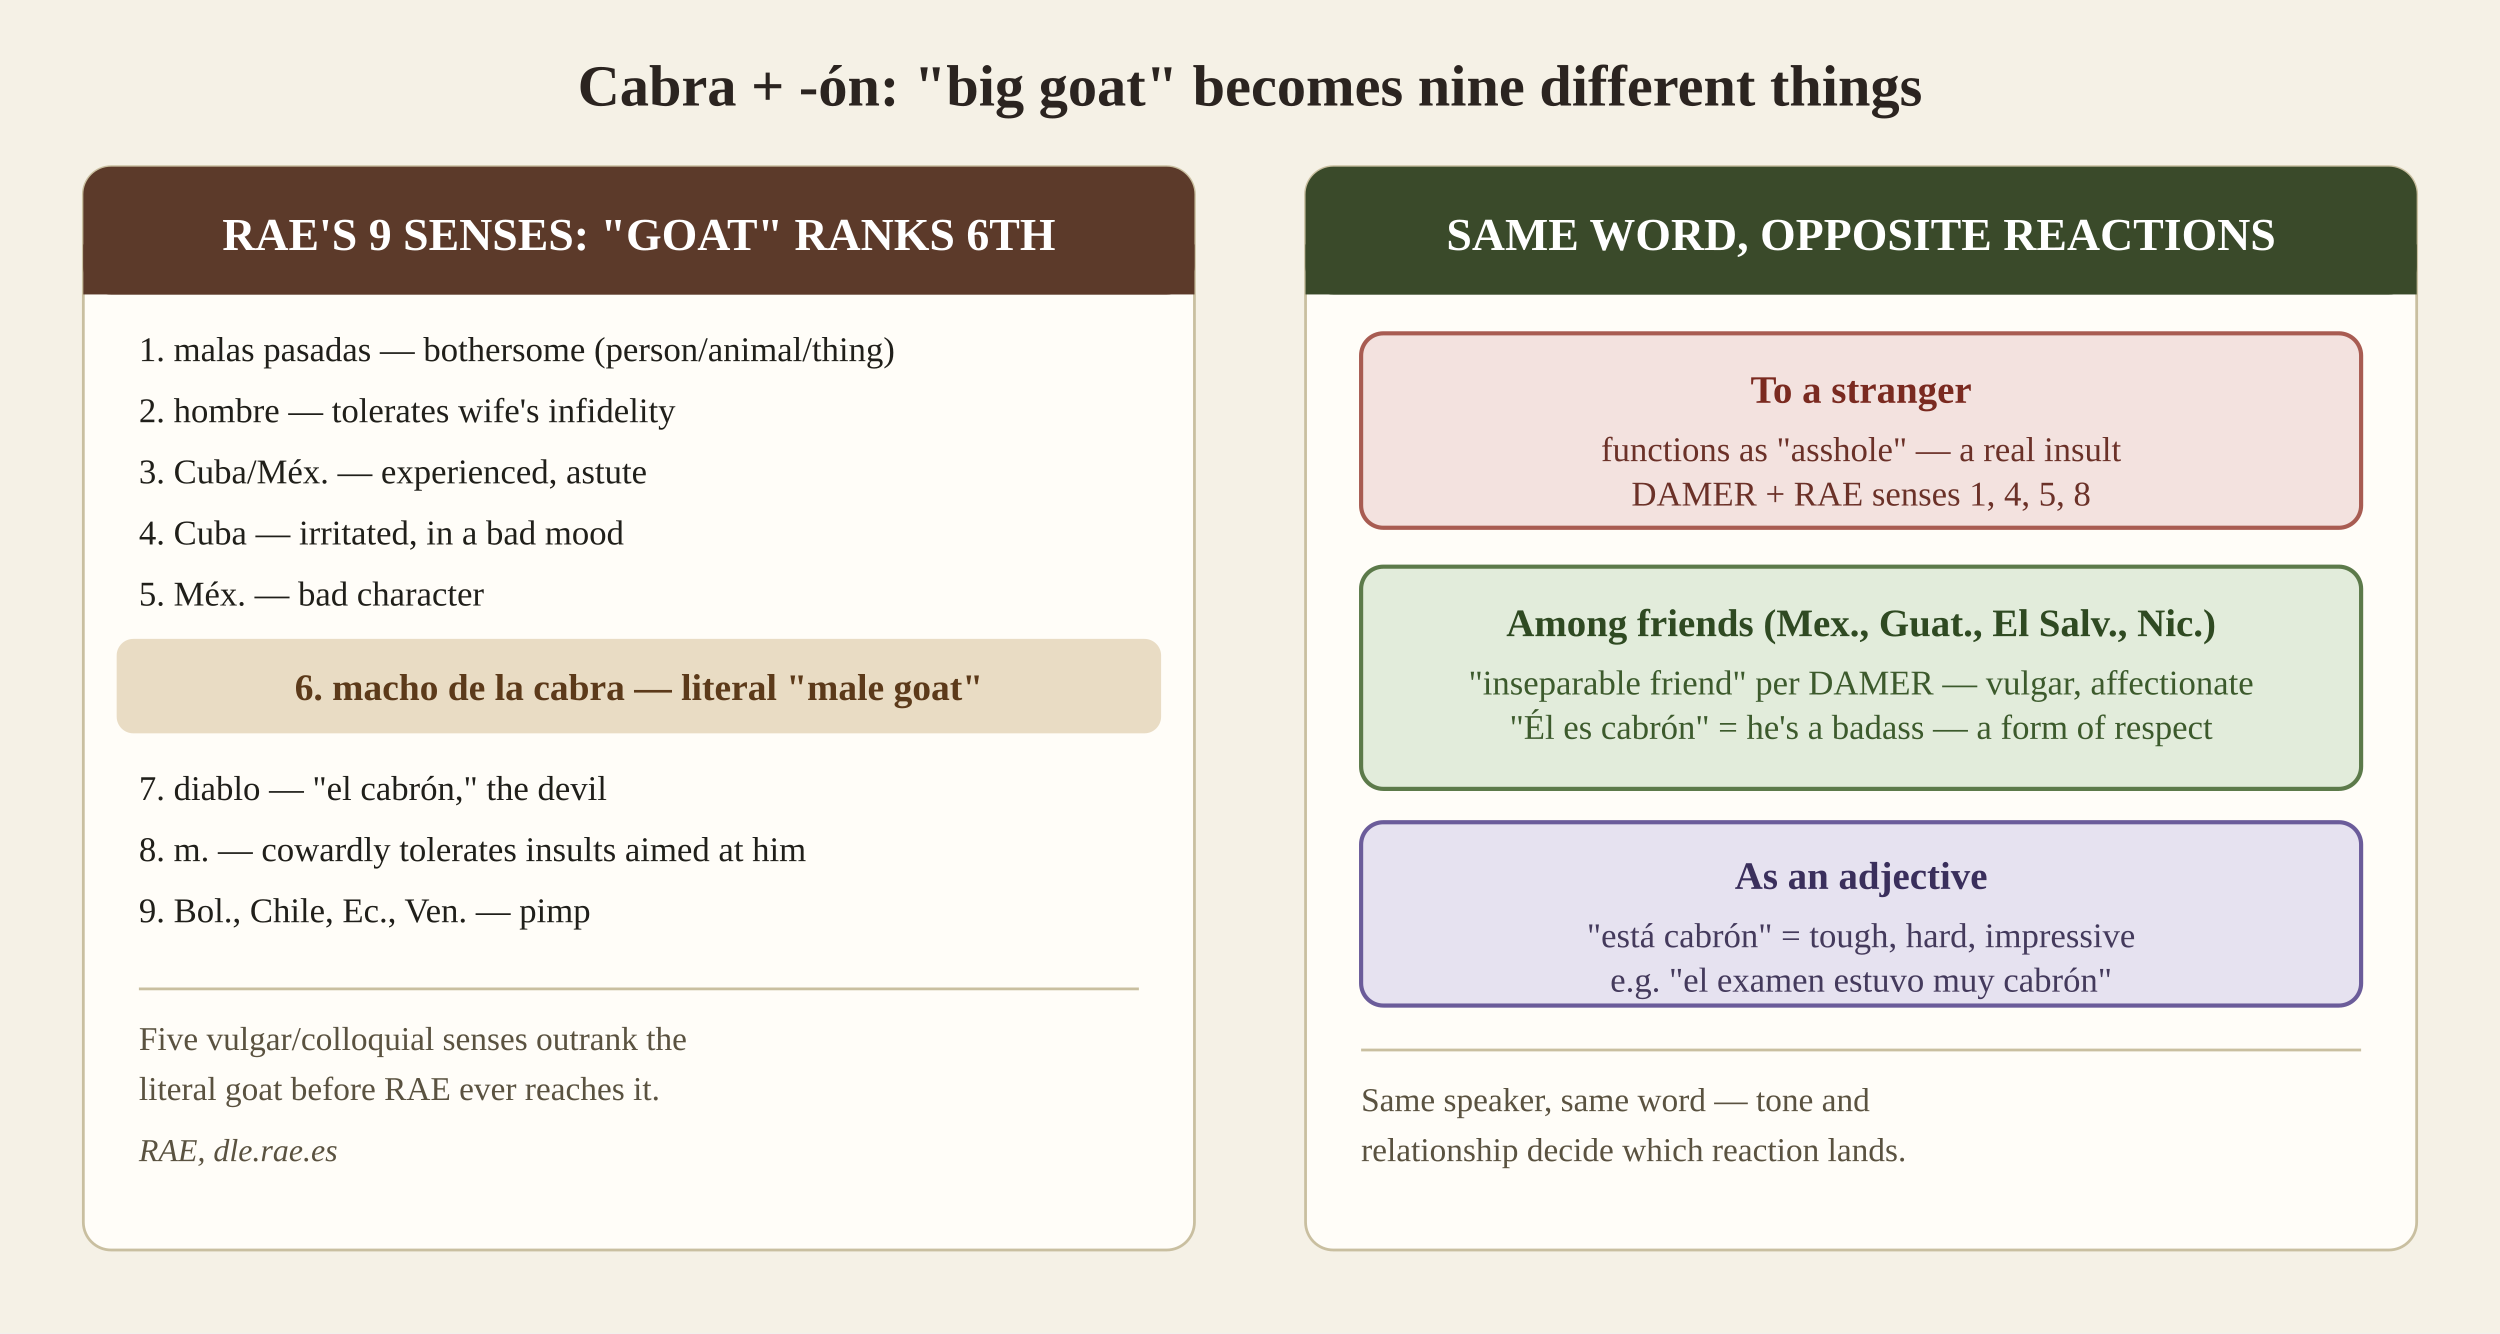
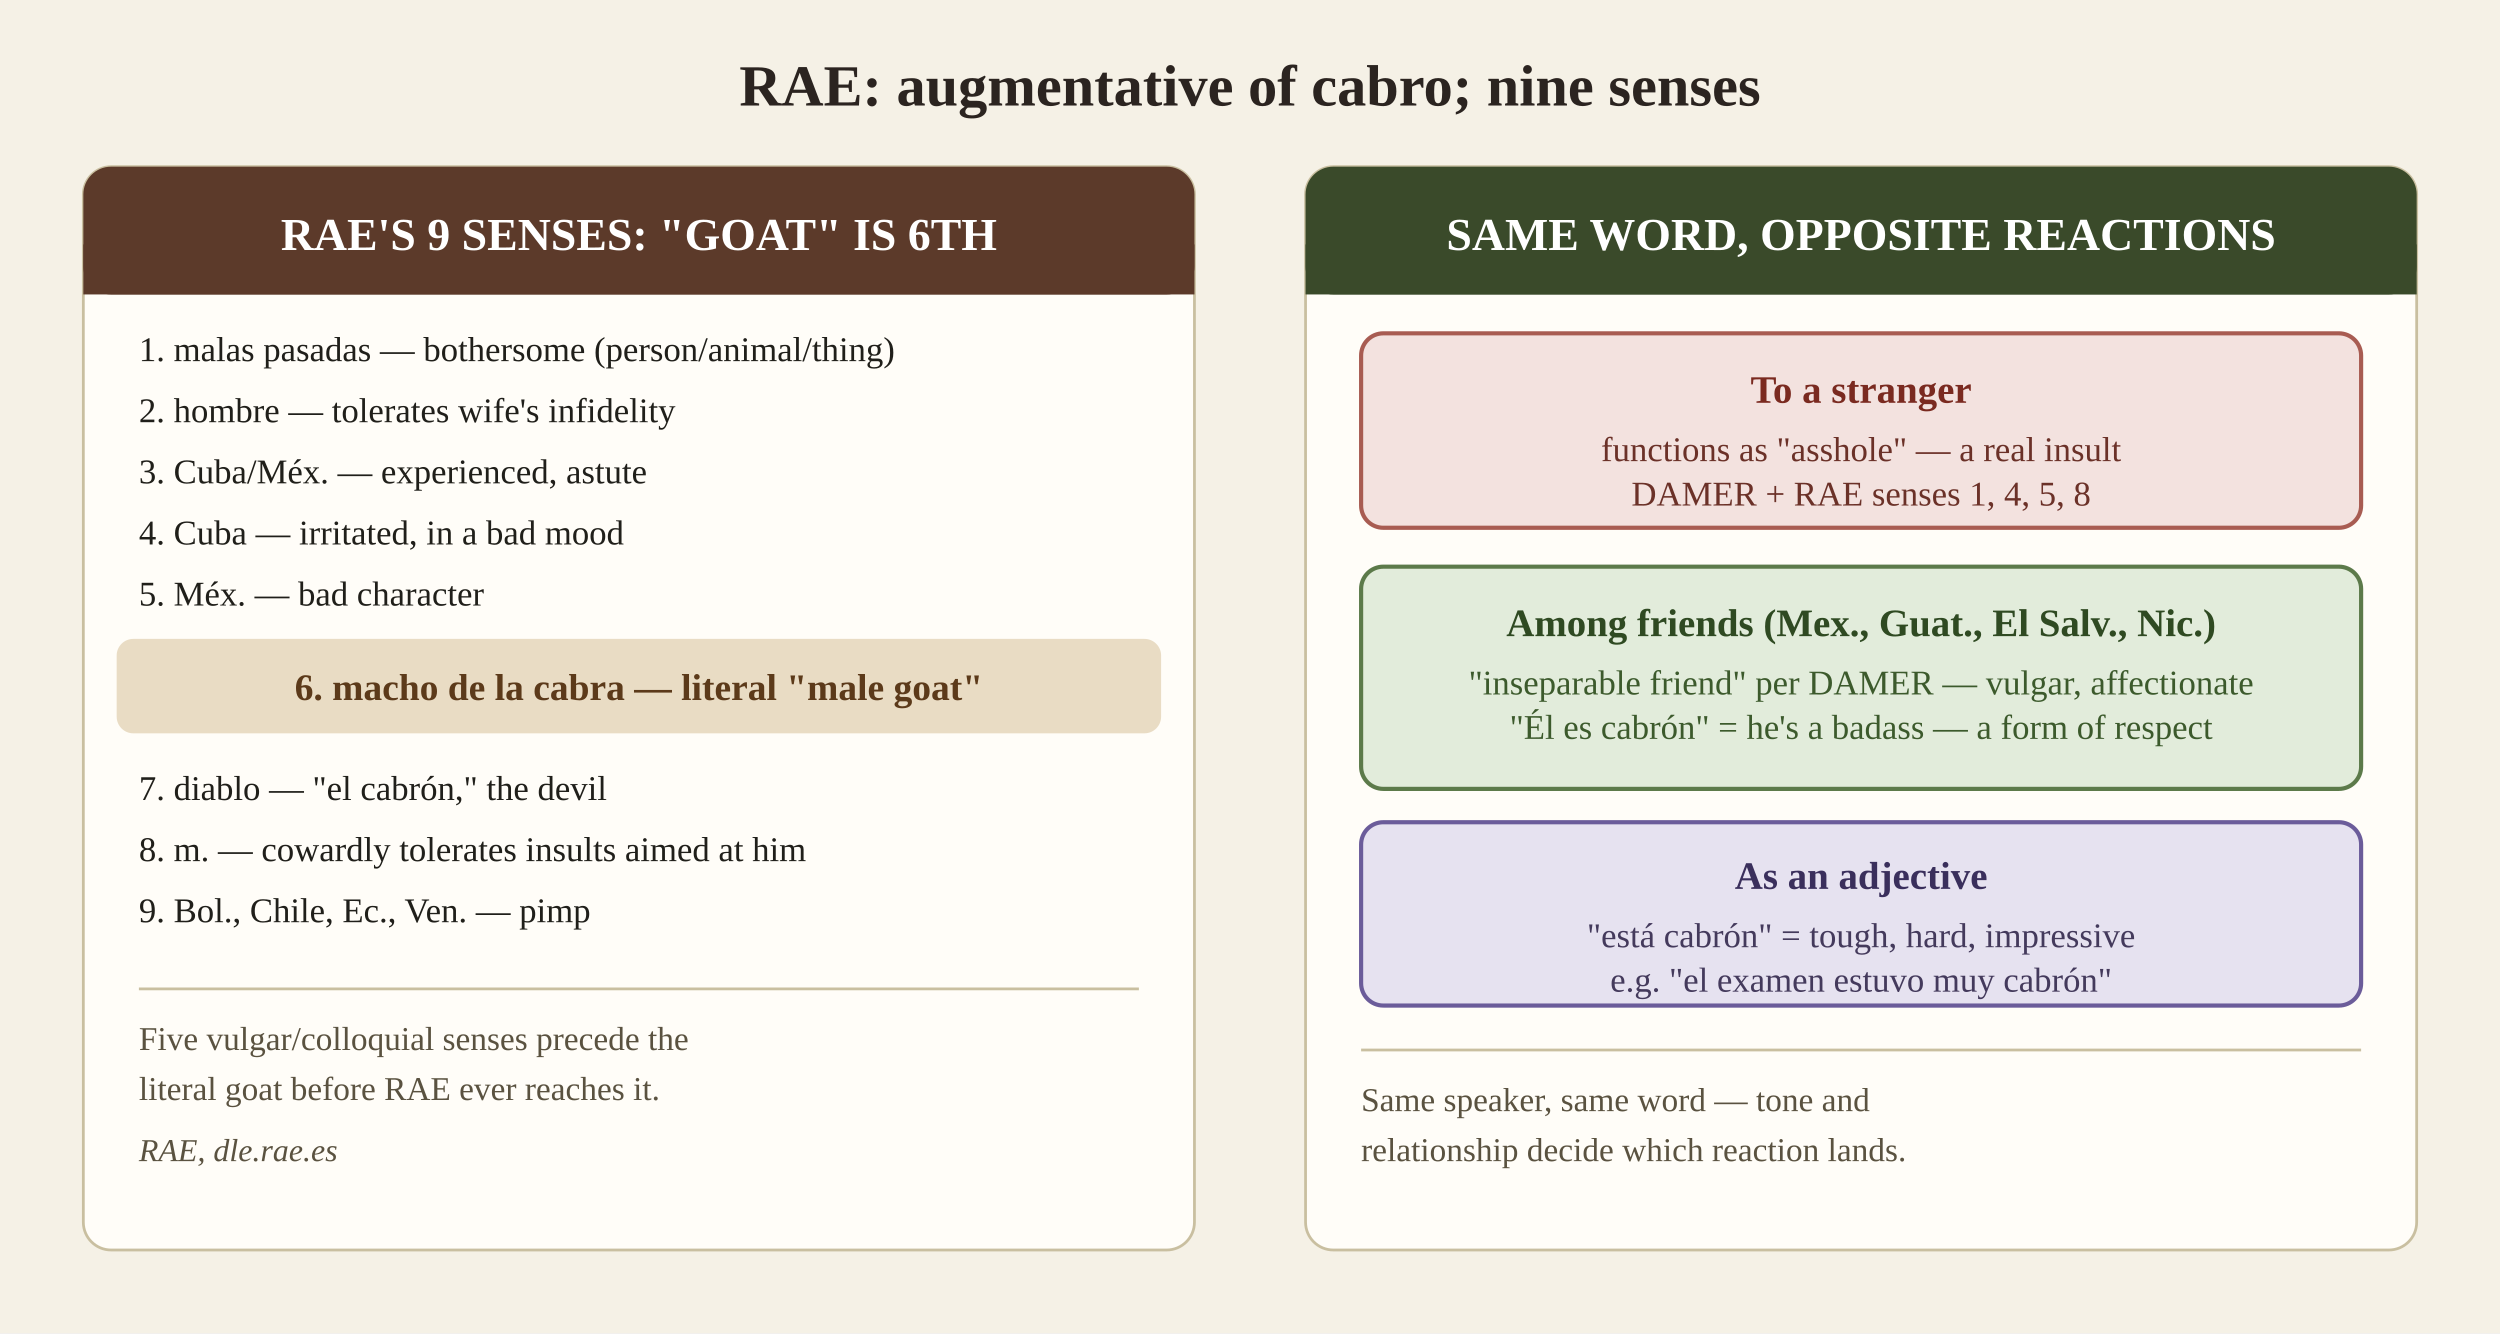
<svg xmlns="http://www.w3.org/2000/svg" viewBox="0 0 900 480" font-family="Georgia, 'Times New Roman', serif">
  <rect width="900" height="480" fill="#f5f1e6" />
-   <text x="450" y="38" text-anchor="middle" font-size="21" fill="#2b2420" font-weight="bold">Cabra + -ón: "big goat" becomes nine different things</text>
+   <text x="450" y="38" text-anchor="middle" font-size="21" fill="#2b2420" font-weight="bold">RAE: augmentative of cabro; nine senses</text>
  <rect x="30" y="60" width="400" height="390" rx="10" fill="#fffdf8" stroke="#c9bfa0" />
  <rect x="470" y="60" width="400" height="390" rx="10" fill="#fffdf8" stroke="#c9bfa0" />
  <rect x="30" y="60" width="400" height="46" rx="10" fill="#5c3a2a" />
  <rect x="30" y="88" width="400" height="18" fill="#5c3a2a" />
-   <text x="230" y="90" text-anchor="middle" fill="#ffffff" font-size="16.5" font-weight="700">RAE'S 9 SENSES: "GOAT" RANKS 6TH</text>
+   <text x="230" y="90" text-anchor="middle" fill="#ffffff" font-size="16.5" font-weight="700">RAE'S 9 SENSES: "GOAT" IS 6TH</text>
  <rect x="470" y="60" width="400" height="46" rx="10" fill="#3a4a2a" />
  <rect x="470" y="88" width="400" height="18" fill="#3a4a2a" />
  <text x="670" y="90" text-anchor="middle" fill="#ffffff" font-size="16.5" font-weight="700">SAME WORD, OPPOSITE REACTIONS</text>
  <g fill="#201f1a" font-size="12.5">
    <text x="50" y="130">1. malas pasadas — bothersome (person/animal/thing)</text>
    <text x="50" y="152">2. hombre — tolerates wife's infidelity</text>
    <text x="50" y="174">3. Cuba/Méx. — experienced, astute</text>
    <text x="50" y="196">4. Cuba — irritated, in a bad mood</text>
    <text x="50" y="218">5. Méx. — bad character</text>
  </g>
  <rect x="42" y="230" width="376" height="34" rx="6" fill="#e9dcc4" />
  <text x="230" y="252" text-anchor="middle" font-size="13.5" fill="#5c3a1a" font-weight="700">6. macho de la cabra — literal "male goat"</text>
  <g fill="#201f1a" font-size="12.5">
    <text x="50" y="288">7. diablo — "el cabrón," the devil</text>
    <text x="50" y="310">8. m. — cowardly tolerates insults aimed at him</text>
    <text x="50" y="332">9. Bol., Chile, Ec., Ven. — pimp</text>
  </g>
  <line x1="50" y1="356" x2="410" y2="356" stroke="#c9bfa0" />
-   <text x="50" y="378" fill="#5a5240" font-size="12">Five vulgar/colloquial senses outrank the</text>
+   <text x="50" y="378" fill="#5a5240" font-size="12">Five vulgar/colloquial senses precede the</text>
  <text x="50" y="396" fill="#5a5240" font-size="12">literal goat before RAE ever reaches it.</text>
  <text x="50" y="418" fill="#5a5240" font-size="11.5" font-style="italic">RAE, dle.rae.es</text>
  <rect x="490" y="120" width="360" height="70" rx="8" fill="#f3e2df" stroke="#a85c52" stroke-width="1.5" />
  <text x="670" y="145" text-anchor="middle" font-size="14" fill="#7a2a20" font-weight="700">To a stranger</text>
  <text x="670" y="166" text-anchor="middle" font-size="12.5" fill="#6b3128">functions as "asshole" — a real insult</text>
  <text x="670" y="182" text-anchor="middle" font-size="12.5" fill="#6b3128">DAMER + RAE senses 1, 4, 5, 8</text>
  <rect x="490" y="204" width="360" height="80" rx="8" fill="#e2ecdb" stroke="#5c7a4a" stroke-width="1.5" />
  <text x="670" y="229" text-anchor="middle" font-size="14" fill="#2f4a22" font-weight="700">Among friends (Mex., Guat., El Salv., Nic.)</text>
  <text x="670" y="250" text-anchor="middle" font-size="12.5" fill="#3c5a2c">"inseparable friend" per DAMER — vulgar, affectionate</text>
  <text x="670" y="266" text-anchor="middle" font-size="12.5" fill="#3c5a2c">"Él es cabrón" = he's a badass — a form of respect</text>
  <rect x="490" y="296" width="360" height="66" rx="8" fill="#e6e2f0" stroke="#6b5c9a" stroke-width="1.5" />
  <text x="670" y="320" text-anchor="middle" font-size="14" fill="#3a2f5c" font-weight="700">As an adjective</text>
  <text x="670" y="341" text-anchor="middle" font-size="12.5" fill="#443a5c">"está cabrón" = tough, hard, impressive</text>
  <text x="670" y="357" text-anchor="middle" font-size="12.5" fill="#443a5c">e.g. "el examen estuvo muy cabrón"</text>
  <line x1="490" y1="378" x2="850" y2="378" stroke="#c9bfa0" />
  <text x="490" y="400" fill="#5a5240" font-size="12">Same speaker, same word — tone and</text>
  <text x="490" y="418" fill="#5a5240" font-size="12">relationship decide which reaction lands.</text>
</svg>
